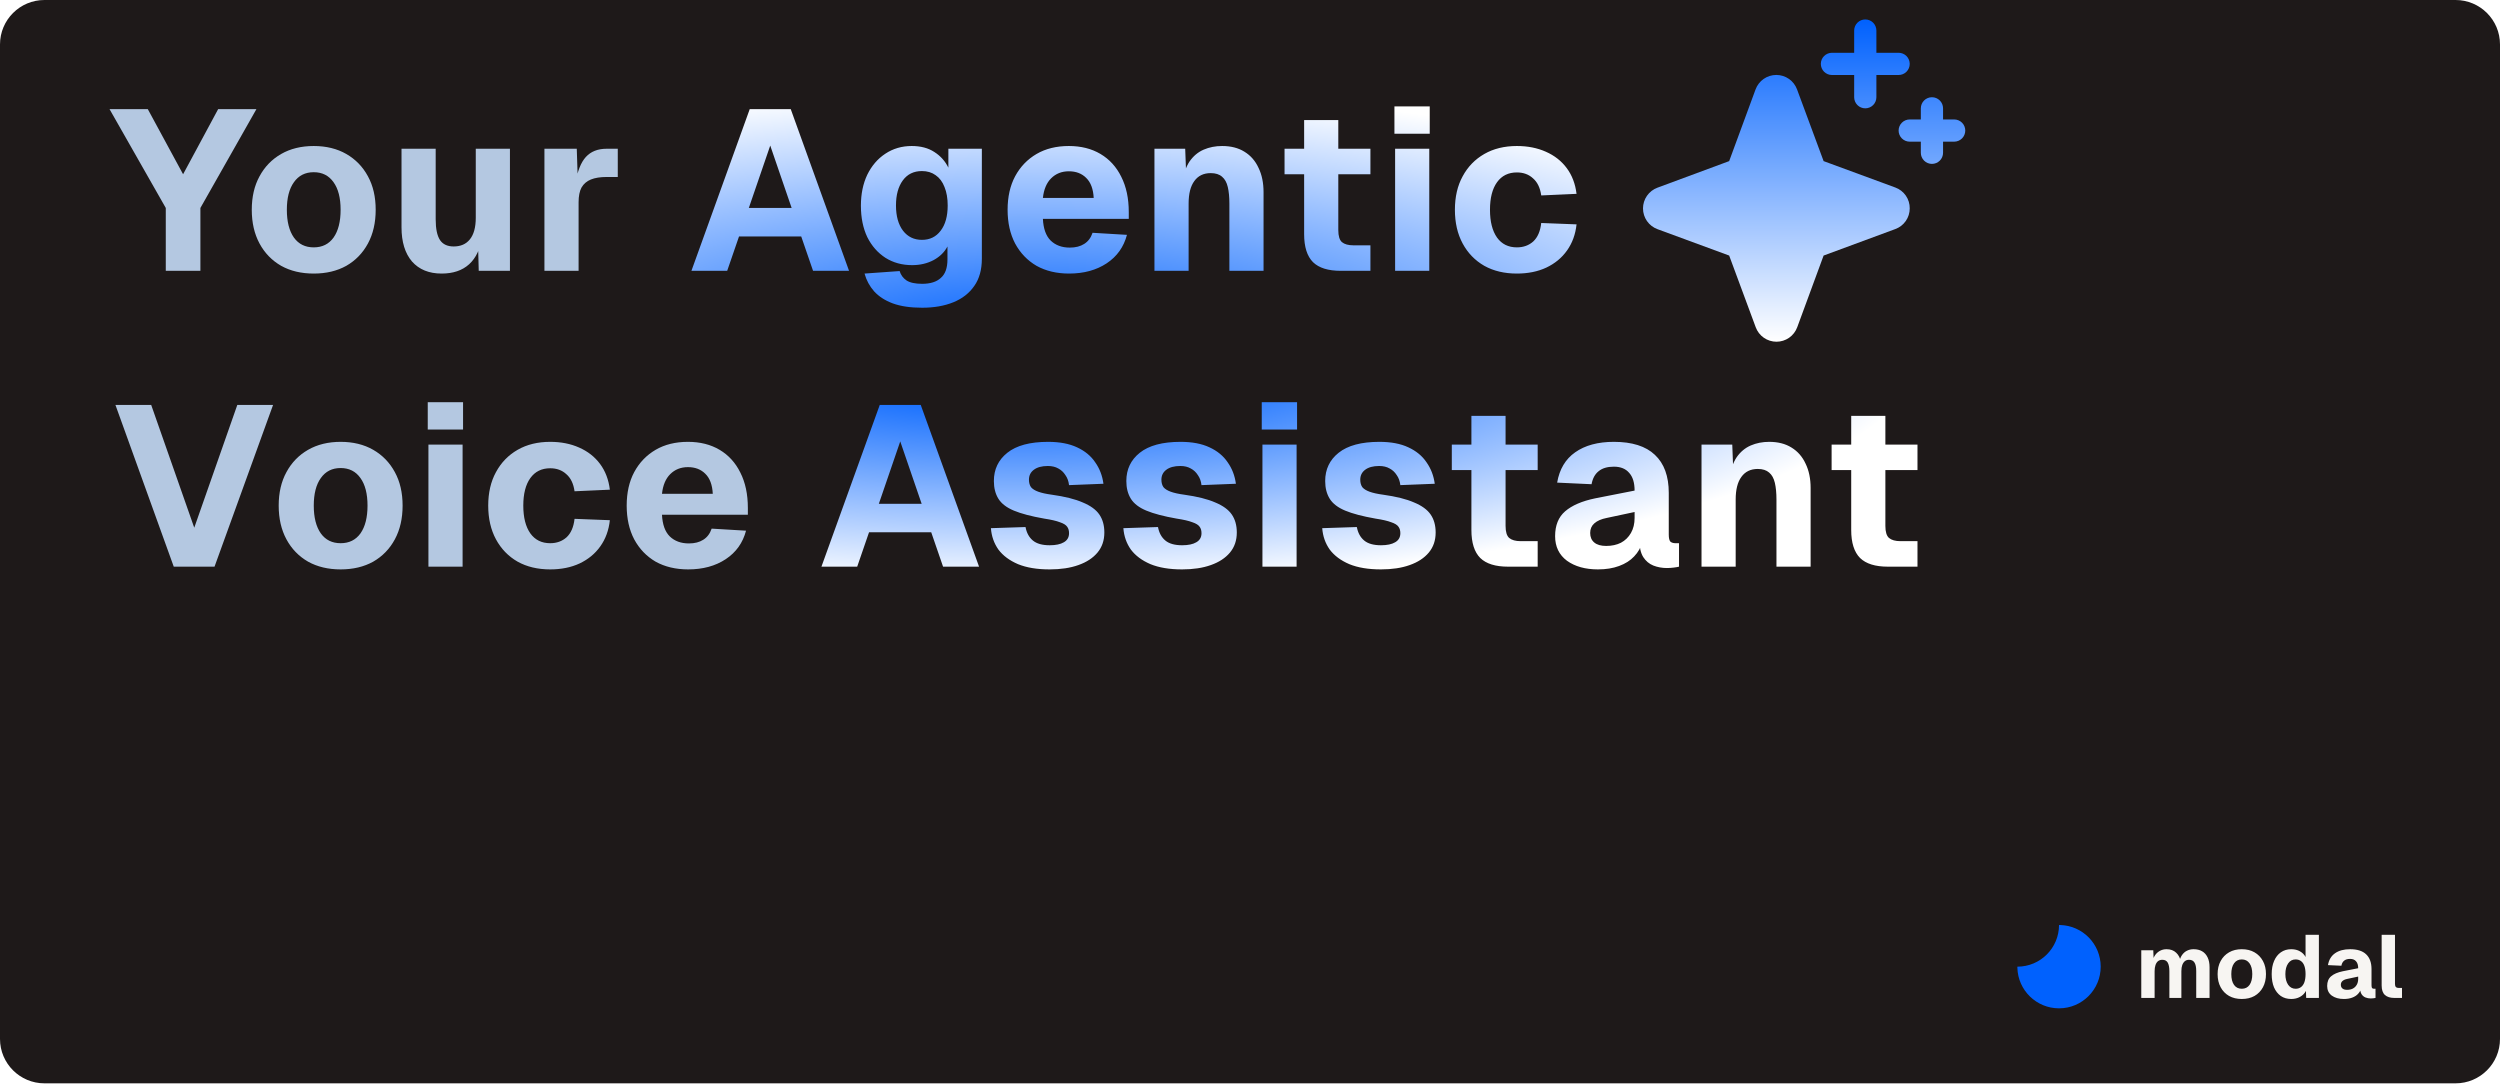
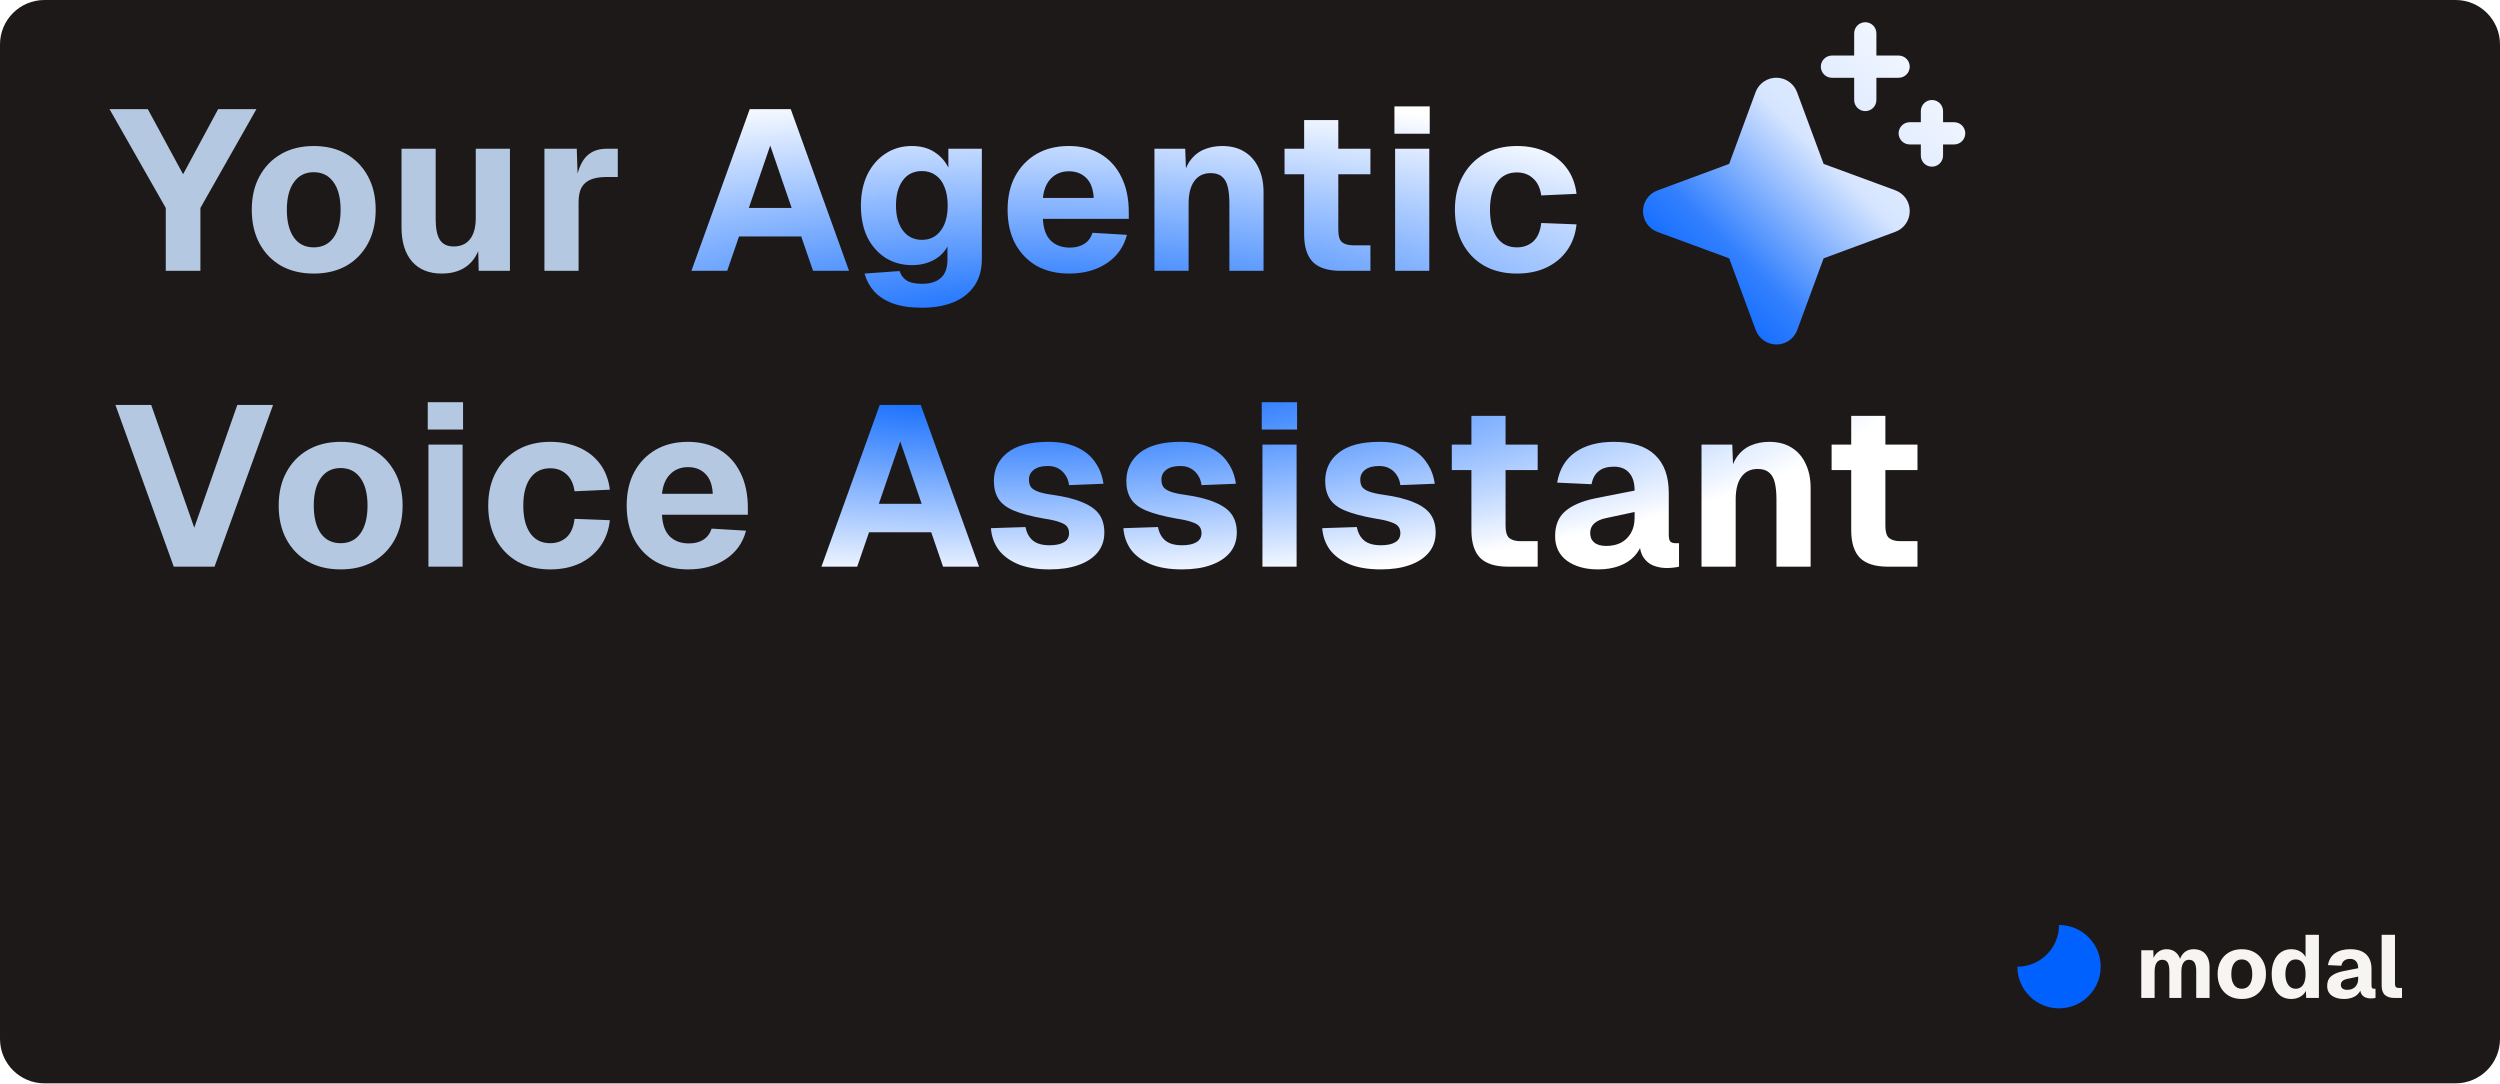
<svg xmlns="http://www.w3.org/2000/svg" width="1800" height="780" viewBox="0 0 1800 780" fill="none">
  <rect width="1800" height="780" rx="32" fill="#1E1919" />
  <path d="M119.36 195V149.736L78.852 78.56H106.404L131.824 125.464L157.08 78.56H184.632L144.288 149.736V195H119.36ZM225.886 196.968C216.92 196.968 209.103 195.109 202.434 191.392C195.764 187.565 190.571 182.208 186.854 175.32C183.136 168.432 181.278 160.341 181.278 151.048C181.278 141.755 183.136 133.719 186.854 126.94C190.571 120.052 195.764 114.695 202.434 110.868C209.103 107.041 216.92 105.128 225.886 105.128C234.851 105.128 242.668 107.041 249.338 110.868C256.007 114.695 261.2 120.052 264.918 126.94C268.635 133.719 270.494 141.755 270.494 151.048C270.494 160.341 268.635 168.432 264.918 175.32C261.2 182.208 256.007 187.565 249.338 191.392C242.668 195.109 234.851 196.968 225.886 196.968ZM225.886 178.108C232.008 178.108 236.764 175.757 240.154 171.056C243.543 166.245 245.238 159.576 245.238 151.048C245.238 142.52 243.543 135.905 240.154 131.204C236.764 126.393 232.008 123.988 225.886 123.988C219.763 123.988 215.007 126.393 211.618 131.204C208.228 135.905 206.534 142.52 206.534 151.048C206.534 159.576 208.228 166.245 211.618 171.056C215.007 175.757 219.763 178.108 225.886 178.108ZM317.955 196.968C308.88 196.968 301.774 194.071 296.635 188.276C291.606 182.372 289.091 174.172 289.091 163.676V107.096H313.691V157.936C313.691 164.715 314.73 169.689 316.807 172.86C318.884 175.921 322.164 177.452 326.647 177.452C331.676 177.452 335.558 175.757 338.291 172.368C341.134 168.869 342.555 163.676 342.555 156.788V107.096H367.155V195H344.687L344.031 169.744L347.147 170.4C345.835 179.147 342.719 185.761 337.799 190.244C332.879 194.727 326.264 196.968 317.955 196.968ZM391.988 195V107.096H415.276L416.096 132.68L414.292 132.188C415.714 123.332 418.228 116.936 421.836 113C425.444 109.064 430.419 107.096 436.76 107.096H444.796V127.432H436.76C432.168 127.432 428.396 128.033 425.444 129.236C422.492 130.439 420.251 132.352 418.72 134.976C417.299 137.6 416.588 141.153 416.588 145.636V195H391.988ZM125.1 408L83.116 291.56H108.864L139.86 379.956L170.856 291.56H196.604L154.456 408H125.1ZM245.265 409.968C236.299 409.968 228.482 408.109 221.813 404.392C215.143 400.565 209.95 395.208 206.233 388.32C202.515 381.432 200.657 373.341 200.657 364.048C200.657 354.755 202.515 346.719 206.233 339.94C209.95 333.052 215.143 327.695 221.813 323.868C228.482 320.041 236.299 318.128 245.265 318.128C254.23 318.128 262.047 320.041 268.717 323.868C275.386 327.695 280.579 333.052 284.297 339.94C288.014 346.719 289.873 354.755 289.873 364.048C289.873 373.341 288.014 381.432 284.297 388.32C280.579 395.208 275.386 400.565 268.717 404.392C262.047 408.109 254.23 409.968 245.265 409.968ZM245.265 391.108C251.387 391.108 256.143 388.757 259.533 384.056C262.922 379.245 264.617 372.576 264.617 364.048C264.617 355.52 262.922 348.905 259.533 344.204C256.143 339.393 251.387 336.988 245.265 336.988C239.142 336.988 234.386 339.393 230.997 344.204C227.607 348.905 225.913 355.52 225.913 364.048C225.913 372.576 227.607 379.245 230.997 384.056C234.386 388.757 239.142 391.108 245.265 391.108ZM308.47 408V320.096H333.07V408H308.47ZM307.978 309.272V289.592H333.398V309.272H307.978ZM396.125 409.968C387.16 409.968 379.343 408.109 372.673 404.392C366.004 400.565 360.811 395.208 357.093 388.32C353.376 381.432 351.517 373.341 351.517 364.048C351.517 354.755 353.376 346.719 357.093 339.94C360.811 333.052 366.004 327.695 372.673 323.868C379.343 320.041 387.16 318.128 396.125 318.128C403.888 318.128 410.831 319.495 416.953 322.228C423.185 324.961 428.215 328.897 432.041 334.036C435.868 339.175 438.219 345.352 439.093 352.568L413.673 353.716C412.908 348.249 410.94 344.149 407.769 341.416C404.708 338.573 400.827 337.152 396.125 337.152C390.003 337.152 385.247 339.503 381.857 344.204C378.468 348.905 376.773 355.52 376.773 364.048C376.773 372.576 378.468 379.245 381.857 384.056C385.247 388.757 390.003 391.108 396.125 391.108C400.827 391.108 404.763 389.687 407.933 386.844C411.104 383.892 413.017 379.464 413.673 373.56L439.093 374.544C438.328 381.76 436.032 388.047 432.205 393.404C428.488 398.652 423.513 402.752 417.281 405.704C411.159 408.547 404.107 409.968 396.125 409.968ZM495.491 409.968C486.526 409.968 478.709 408.109 472.039 404.392C465.479 400.565 460.341 395.208 456.623 388.32C453.015 381.432 451.211 373.341 451.211 364.048C451.211 354.755 453.015 346.719 456.623 339.94C460.341 333.052 465.479 327.695 472.039 323.868C478.599 320.041 486.362 318.128 495.327 318.128C504.074 318.128 511.673 320.041 518.123 323.868C524.574 327.695 529.549 333.161 533.047 340.268C536.655 347.375 538.459 355.848 538.459 365.688V370.608H476.631C476.959 377.605 478.818 382.799 482.207 386.188C485.706 389.577 490.298 391.272 495.983 391.272C500.138 391.272 503.582 390.397 506.315 388.648C509.158 386.899 511.181 384.22 512.383 380.612L537.147 382.088C534.851 390.835 529.986 397.668 522.551 402.588C515.117 407.508 506.097 409.968 495.491 409.968ZM476.631 355.52H513.203C512.875 349.069 511.071 344.259 507.791 341.088C504.621 337.917 500.466 336.332 495.327 336.332C490.189 336.332 485.925 338.027 482.535 341.416C479.255 344.696 477.287 349.397 476.631 355.52Z" fill="#B4C8E1" />
  <path d="M497.825 195L539.809 78.56H569.329L611.313 195H585.401L576.873 170.236H532.101L523.573 195H497.825ZM539.153 149.736H569.985L554.569 104.8L539.153 149.736ZM663.966 221.568C655.547 221.568 648.495 220.529 642.81 218.452C637.234 216.375 632.751 213.477 629.362 209.76C626.082 206.043 623.786 201.779 622.474 196.968L647.73 195.164C648.604 198.007 650.244 200.248 652.65 201.888C655.164 203.528 658.936 204.348 663.966 204.348C669.87 204.348 674.352 202.927 677.414 200.084C680.584 197.351 682.17 192.923 682.17 186.8V177.452C680.092 181.497 676.758 184.777 672.166 187.292C667.574 189.697 662.435 190.9 656.75 190.9C649.534 190.9 643.138 189.151 637.562 185.652C631.986 182.044 627.612 177.069 624.442 170.728C621.38 164.277 619.85 156.733 619.85 148.096C619.85 139.677 621.38 132.243 624.442 125.792C627.612 119.341 631.931 114.312 637.398 110.704C642.974 106.987 649.315 105.128 656.422 105.128C662.872 105.128 668.284 106.549 672.658 109.392C677.14 112.235 680.53 116.007 682.826 120.708V107.096H706.934V186.308C706.934 194.18 705.13 200.685 701.522 205.824C697.914 211.072 692.884 215.008 686.434 217.632C679.983 220.256 672.494 221.568 663.966 221.568ZM663.802 172.696C669.487 172.696 673.97 170.509 677.25 166.136C680.639 161.763 682.334 155.695 682.334 147.932C682.334 142.793 681.568 138.365 680.038 134.648C678.616 130.931 676.484 128.088 673.642 126.12C670.908 124.152 667.628 123.168 663.802 123.168C657.898 123.168 653.306 125.409 650.026 129.892C646.746 134.375 645.106 140.388 645.106 147.932C645.106 155.585 646.8 161.653 650.19 166.136C653.579 170.509 658.116 172.696 663.802 172.696ZM769.749 196.968C760.784 196.968 752.967 195.109 746.297 191.392C739.737 187.565 734.599 182.208 730.881 175.32C727.273 168.432 725.469 160.341 725.469 151.048C725.469 141.755 727.273 133.719 730.881 126.94C734.599 120.052 739.737 114.695 746.297 110.868C752.857 107.041 760.62 105.128 769.585 105.128C778.332 105.128 785.931 107.041 792.381 110.868C798.832 114.695 803.807 120.161 807.305 127.268C810.913 134.375 812.717 142.848 812.717 152.688V157.608H750.889C751.217 164.605 753.076 169.799 756.465 173.188C759.964 176.577 764.556 178.272 770.241 178.272C774.396 178.272 777.84 177.397 780.573 175.648C783.416 173.899 785.439 171.22 786.641 167.612L811.405 169.088C809.109 177.835 804.244 184.668 796.809 189.588C789.375 194.508 780.355 196.968 769.749 196.968ZM750.889 142.52H787.461C787.133 136.069 785.329 131.259 782.049 128.088C778.879 124.917 774.724 123.332 769.585 123.332C764.447 123.332 760.183 125.027 756.793 128.416C753.513 131.696 751.545 136.397 750.889 142.52ZM831.201 195V107.096H853.341L854.325 132.844L851.209 132.024C852.083 125.464 853.833 120.216 856.457 116.28C859.19 112.344 862.579 109.501 866.625 107.752C870.67 106.003 875.098 105.128 879.909 105.128C886.25 105.128 891.607 106.495 895.981 109.228C900.463 111.961 903.853 115.843 906.149 120.872C908.554 125.792 909.757 131.641 909.757 138.42V195H885.157V146.62C885.157 141.919 884.774 137.928 884.009 134.648C883.243 131.368 881.877 128.908 879.909 127.268C877.941 125.519 875.207 124.644 871.709 124.644C866.57 124.644 862.634 126.557 859.901 130.384C857.167 134.101 855.801 139.513 855.801 146.62V195H831.201ZM965.381 195C956.306 195 949.637 192.923 945.373 188.768C941.109 184.504 938.977 177.78 938.977 168.596V86.432H963.577V165.644C963.577 169.908 964.452 172.805 966.201 174.336C968.06 175.867 970.793 176.632 974.401 176.632H986.701V195H965.381ZM924.873 125.464V107.096H986.701V125.464H924.873ZM1004.48 195V107.096H1029.08V195H1004.48ZM1003.99 96.272V76.592H1029.41V96.272H1003.99ZM1092.14 196.968C1083.17 196.968 1075.36 195.109 1068.69 191.392C1062.02 187.565 1056.82 182.208 1053.11 175.32C1049.39 168.432 1047.53 160.341 1047.53 151.048C1047.53 141.755 1049.39 133.719 1053.11 126.94C1056.82 120.052 1062.02 114.695 1068.69 110.868C1075.36 107.041 1083.17 105.128 1092.14 105.128C1099.9 105.128 1106.84 106.495 1112.97 109.228C1119.2 111.961 1124.23 115.897 1128.05 121.036C1131.88 126.175 1134.23 132.352 1135.11 139.568L1109.69 140.716C1108.92 135.249 1106.95 131.149 1103.78 128.416C1100.72 125.573 1096.84 124.152 1092.14 124.152C1086.02 124.152 1081.26 126.503 1077.87 131.204C1074.48 135.905 1072.79 142.52 1072.79 151.048C1072.79 159.576 1074.48 166.245 1077.87 171.056C1081.26 175.757 1086.02 178.108 1092.14 178.108C1096.84 178.108 1100.78 176.687 1103.95 173.844C1107.12 170.892 1109.03 166.464 1109.69 160.56L1135.11 161.544C1134.34 168.76 1132.05 175.047 1128.22 180.404C1124.5 185.652 1119.53 189.752 1113.29 192.704C1107.17 195.547 1100.12 196.968 1092.14 196.968Z" fill="url(#paint0_radial_77_2)" />
  <path d="M591.433 408L633.417 291.56H662.937L704.921 408H679.009L670.481 383.236H625.709L617.181 408H591.433ZM632.761 362.736H663.593L648.177 317.8L632.761 362.736ZM755.77 409.968C746.695 409.968 739.096 408.711 732.974 406.196C726.851 403.572 722.15 400.073 718.87 395.7C715.699 391.217 713.895 386.079 713.458 380.284L738.386 379.464C739.151 383.619 740.9 386.844 743.634 389.14C746.367 391.436 750.412 392.584 755.77 392.584C760.143 392.584 763.532 391.873 765.938 390.452C768.452 389.031 769.71 386.844 769.71 383.892C769.71 382.033 769.272 380.503 768.398 379.3C767.523 377.988 765.774 376.895 763.15 376.02C760.635 375.036 756.863 374.161 751.834 373.396C742.54 371.756 735.27 369.843 730.022 367.656C724.774 365.469 721.056 362.627 718.87 359.128C716.683 355.629 715.59 351.365 715.59 346.336C715.59 337.917 718.815 331.139 725.266 326C731.826 320.752 741.611 318.128 754.622 318.128C762.931 318.128 769.874 319.44 775.45 322.064C781.135 324.688 785.508 328.296 788.57 332.888C791.74 337.371 793.708 342.509 794.474 348.304L769.71 349.288C769.382 346.445 768.507 344.04 767.086 342.072C765.774 339.995 764.079 338.409 762.002 337.316C759.924 336.113 757.41 335.512 754.458 335.512C750.084 335.512 746.695 336.441 744.29 338.3C741.994 340.049 740.846 342.4 740.846 345.352C740.846 347.539 741.338 349.343 742.322 350.764C743.415 352.076 745.164 353.169 747.57 354.044C749.975 354.919 753.2 355.629 757.246 356.176C766.648 357.488 774.083 359.347 779.55 361.752C785.126 364.048 789.116 366.945 791.522 370.444C793.927 373.943 795.13 378.261 795.13 383.4C795.13 389.085 793.49 393.896 790.21 397.832C786.93 401.768 782.338 404.775 776.434 406.852C770.639 408.929 763.751 409.968 755.77 409.968ZM851.14 409.968C842.065 409.968 834.466 408.711 828.344 406.196C822.221 403.572 817.52 400.073 814.24 395.7C811.069 391.217 809.265 386.079 808.828 380.284L833.756 379.464C834.521 383.619 836.27 386.844 839.004 389.14C841.737 391.436 845.782 392.584 851.14 392.584C855.513 392.584 858.902 391.873 861.308 390.452C863.822 389.031 865.08 386.844 865.08 383.892C865.08 382.033 864.642 380.503 863.768 379.3C862.893 377.988 861.144 376.895 858.52 376.02C856.005 375.036 852.233 374.161 847.204 373.396C837.91 371.756 830.64 369.843 825.392 367.656C820.144 365.469 816.426 362.627 814.24 359.128C812.053 355.629 810.96 351.365 810.96 346.336C810.96 337.917 814.185 331.139 820.636 326C827.196 320.752 836.981 318.128 849.992 318.128C858.301 318.128 865.244 319.44 870.82 322.064C876.505 324.688 880.878 328.296 883.94 332.888C887.11 337.371 889.078 342.509 889.844 348.304L865.08 349.288C864.752 346.445 863.877 344.04 862.456 342.072C861.144 339.995 859.449 338.409 857.372 337.316C855.294 336.113 852.78 335.512 849.828 335.512C845.454 335.512 842.065 336.441 839.66 338.3C837.364 340.049 836.216 342.4 836.216 345.352C836.216 347.539 836.708 349.343 837.692 350.764C838.785 352.076 840.534 353.169 842.94 354.044C845.345 354.919 848.57 355.629 852.616 356.176C862.018 357.488 869.453 359.347 874.92 361.752C880.496 364.048 884.486 366.945 886.892 370.444C889.297 373.943 890.5 378.261 890.5 383.4C890.5 389.085 888.86 393.896 885.58 397.832C882.3 401.768 877.708 404.775 871.804 406.852C866.009 408.929 859.121 409.968 851.14 409.968ZM908.953 408V320.096H933.553V408H908.953ZM908.461 309.272V289.592H933.881V309.272H908.461ZM994.313 409.968C985.238 409.968 977.639 408.711 971.517 406.196C965.394 403.572 960.693 400.073 957.413 395.7C954.242 391.217 952.438 386.079 952.001 380.284L976.929 379.464C977.694 383.619 979.443 386.844 982.177 389.14C984.91 391.436 988.955 392.584 994.313 392.584C998.686 392.584 1002.08 391.873 1004.48 390.452C1007 389.031 1008.25 386.844 1008.25 383.892C1008.25 382.033 1007.82 380.503 1006.94 379.3C1006.07 377.988 1004.32 376.895 1001.69 376.02C999.178 375.036 995.406 374.161 990.377 373.396C981.083 371.756 973.813 369.843 968.565 367.656C963.317 365.469 959.599 362.627 957.413 359.128C955.226 355.629 954.133 351.365 954.133 346.336C954.133 337.917 957.358 331.139 963.809 326C970.369 320.752 980.154 318.128 993.165 318.128C1001.47 318.128 1008.42 319.44 1013.99 322.064C1019.68 324.688 1024.05 328.296 1027.11 332.888C1030.28 337.371 1032.25 342.509 1033.02 348.304L1008.25 349.288C1007.92 346.445 1007.05 344.04 1005.63 342.072C1004.32 339.995 1002.62 338.409 1000.54 337.316C998.467 336.113 995.953 335.512 993.001 335.512C988.627 335.512 985.238 336.441 982.833 338.3C980.537 340.049 979.389 342.4 979.389 345.352C979.389 347.539 979.881 349.343 980.865 350.764C981.958 352.076 983.707 353.169 986.113 354.044C988.518 354.919 991.743 355.629 995.789 356.176C1005.19 357.488 1012.63 359.347 1018.09 361.752C1023.67 364.048 1027.66 366.945 1030.06 370.444C1032.47 373.943 1033.67 378.261 1033.67 383.4C1033.67 389.085 1032.03 393.896 1028.75 397.832C1025.47 401.768 1020.88 404.775 1014.98 406.852C1009.18 408.929 1002.29 409.968 994.313 409.968ZM1085.81 408C1076.74 408 1070.07 405.923 1065.8 401.768C1061.54 397.504 1059.41 390.78 1059.41 381.596V299.432H1084.01V378.644C1084.01 382.908 1084.88 385.805 1086.63 387.336C1088.49 388.867 1091.22 389.632 1094.83 389.632H1107.13V408H1085.81ZM1045.3 338.464V320.096H1107.13V338.464H1045.3ZM1150.51 409.968C1141.44 409.968 1134 407.891 1128.21 403.736C1122.52 399.472 1119.68 393.568 1119.68 386.024C1119.68 378.261 1122.08 372.303 1126.89 368.148C1131.81 363.884 1139.03 360.768 1148.54 358.8L1176.91 353.224C1176.91 347.539 1175.6 343.275 1172.98 340.432C1170.46 337.48 1166.8 336.004 1161.99 336.004C1157.29 336.004 1153.63 337.097 1151 339.284C1148.38 341.361 1146.68 344.477 1145.92 348.632L1121.15 347.484C1122.79 337.863 1127.11 330.592 1134.11 325.672C1141.22 320.643 1150.51 318.128 1161.99 318.128C1175.11 318.128 1184.95 321.244 1191.51 327.476C1198.18 333.708 1201.51 342.837 1201.51 354.864V384.876C1201.51 387.391 1201.9 389.085 1202.66 389.96C1203.54 390.725 1204.79 391.108 1206.43 391.108H1208.89V408C1208.13 408.219 1206.87 408.437 1205.12 408.656C1203.48 408.875 1201.84 408.984 1200.2 408.984C1196.7 408.984 1193.42 408.383 1190.36 407.18C1187.41 405.977 1185 403.955 1183.15 401.112C1181.29 398.16 1180.36 394.005 1180.36 388.648L1182.49 390.288C1181.4 394.224 1179.43 397.668 1176.59 400.62C1173.85 403.572 1170.24 405.868 1165.76 407.508C1161.39 409.148 1156.3 409.968 1150.51 409.968ZM1156.41 393.076C1160.46 393.076 1164.01 392.311 1167.07 390.78C1170.14 389.14 1172.54 386.789 1174.29 383.728C1176.04 380.667 1176.91 377.059 1176.91 372.904V368.64L1156.91 372.904C1152.97 373.669 1149.96 374.981 1147.89 376.84C1145.92 378.589 1144.93 380.885 1144.93 383.728C1144.93 386.68 1145.92 388.976 1147.89 390.616C1149.85 392.256 1152.7 393.076 1156.41 393.076ZM1225.09 408V320.096H1247.23L1248.21 345.844L1245.1 345.024C1245.97 338.464 1247.72 333.216 1250.35 329.28C1253.08 325.344 1256.47 322.501 1260.51 320.752C1264.56 319.003 1268.99 318.128 1273.8 318.128C1280.14 318.128 1285.5 319.495 1289.87 322.228C1294.35 324.961 1297.74 328.843 1300.04 333.872C1302.44 338.792 1303.65 344.641 1303.65 351.42V408H1279.05V359.62C1279.05 354.919 1278.66 350.928 1277.9 347.648C1277.13 344.368 1275.77 341.908 1273.8 340.268C1271.83 338.519 1269.1 337.644 1265.6 337.644C1260.46 337.644 1256.52 339.557 1253.79 343.384C1251.06 347.101 1249.69 352.513 1249.69 359.62V408H1225.09ZM1359.27 408C1350.19 408 1343.53 405.923 1339.26 401.768C1335 397.504 1332.87 390.78 1332.87 381.596V299.432H1357.47V378.644C1357.47 382.908 1358.34 385.805 1360.09 387.336C1361.95 388.867 1364.68 389.632 1368.29 389.632H1380.59V408H1359.27ZM1318.76 338.464V320.096H1380.59V338.464H1318.76Z" fill="url(#paint1_radial_77_2)" />
  <path d="M1482.5 726C1466.19 726 1452.92 712.985 1452.51 696.774L1452.5 696C1469.07 696 1482.5 682.569 1482.5 666L1483.27 666.01C1499.49 666.421 1512.5 679.69 1512.5 696C1512.5 712.569 1499.07 726 1482.5 726Z" fill="#0061FE" />
  <path d="M1541.72 718.5V684.196H1550.36L1550.68 692.452L1549.79 692.068C1550.26 690.233 1550.96 688.676 1551.9 687.396C1552.88 686.116 1554.05 685.135 1555.42 684.452C1556.79 683.769 1558.28 683.428 1559.9 683.428C1562.76 683.428 1565.06 684.26 1566.81 685.924C1568.6 687.588 1569.76 689.828 1570.27 692.644L1569.05 692.708C1569.44 690.703 1570.1 689.017 1571.04 687.652C1572.02 686.244 1573.21 685.199 1574.62 684.516C1576.03 683.791 1577.61 683.428 1579.36 683.428C1581.75 683.428 1583.79 683.919 1585.5 684.9C1587.21 685.881 1588.53 687.353 1589.47 689.316C1590.41 691.236 1590.88 693.604 1590.88 696.42V718.5H1581.28V699.108C1581.28 696.42 1580.87 694.415 1580.06 693.092C1579.25 691.727 1577.93 691.044 1576.09 691.044C1574.94 691.044 1573.96 691.364 1573.15 692.004C1572.34 692.644 1571.7 693.583 1571.23 694.82C1570.8 696.015 1570.59 697.487 1570.59 699.236V718.5H1561.95V699.236C1561.95 696.591 1561.56 694.564 1560.8 693.156C1560.03 691.748 1558.71 691.044 1556.83 691.044C1555.68 691.044 1554.67 691.364 1553.82 692.004C1553.01 692.644 1552.39 693.583 1551.96 694.82C1551.54 696.057 1551.32 697.529 1551.32 699.236V718.5H1541.72ZM1614.09 719.268C1610.59 719.268 1607.54 718.543 1604.94 717.092C1602.33 715.599 1600.31 713.508 1598.86 710.82C1597.41 708.132 1596.68 704.975 1596.68 701.348C1596.68 697.721 1597.41 694.585 1598.86 691.94C1600.31 689.252 1602.33 687.161 1604.94 685.668C1607.54 684.175 1610.59 683.428 1614.09 683.428C1617.59 683.428 1620.64 684.175 1623.24 685.668C1625.84 687.161 1627.87 689.252 1629.32 691.94C1630.77 694.585 1631.5 697.721 1631.5 701.348C1631.5 704.975 1630.77 708.132 1629.32 710.82C1627.87 713.508 1625.84 715.599 1623.24 717.092C1620.64 718.543 1617.59 719.268 1614.09 719.268ZM1614.09 711.908C1616.48 711.908 1618.33 710.991 1619.66 709.156C1620.98 707.279 1621.64 704.676 1621.64 701.348C1621.64 698.02 1620.98 695.439 1619.66 693.604C1618.33 691.727 1616.48 690.788 1614.09 690.788C1611.7 690.788 1609.84 691.727 1608.52 693.604C1607.2 695.439 1606.54 698.02 1606.54 701.348C1606.54 704.676 1607.2 707.279 1608.52 709.156C1609.84 710.991 1611.7 711.908 1614.09 711.908ZM1649.7 719.268C1646.8 719.268 1644.28 718.543 1642.15 717.092C1640.06 715.599 1638.43 713.529 1637.28 710.884C1636.17 708.196 1635.62 705.017 1635.62 701.348C1635.62 697.679 1636.19 694.521 1637.35 691.876C1638.5 689.188 1640.12 687.119 1642.21 685.668C1644.34 684.175 1646.84 683.428 1649.7 683.428C1652.13 683.428 1654.22 683.94 1655.97 684.964C1657.76 685.945 1659.11 687.311 1660 689.06V673.06H1669.6V718.5H1660.45L1660.26 713.444C1659.32 715.279 1657.91 716.708 1656.03 717.732C1654.2 718.756 1652.09 719.268 1649.7 719.268ZM1652.83 711.908C1654.37 711.908 1655.67 711.503 1656.74 710.692C1657.8 709.881 1658.62 708.708 1659.17 707.172C1659.72 705.593 1660 703.652 1660 701.348C1660 699.001 1659.72 697.06 1659.17 695.524C1658.62 693.945 1657.8 692.772 1656.74 692.004C1655.67 691.193 1654.37 690.788 1652.83 690.788C1650.57 690.788 1648.78 691.748 1647.46 693.668C1646.14 695.545 1645.47 698.105 1645.47 701.348C1645.47 704.548 1646.14 707.108 1647.46 709.028C1648.82 710.948 1650.62 711.908 1652.83 711.908ZM1687.59 719.268C1684.05 719.268 1681.14 718.457 1678.88 716.836C1676.66 715.172 1675.56 712.868 1675.56 709.924C1675.56 706.895 1676.49 704.569 1678.37 702.948C1680.29 701.284 1683.11 700.068 1686.82 699.3L1697.89 697.124C1697.89 694.905 1697.38 693.241 1696.36 692.132C1695.37 690.98 1693.94 690.404 1692.07 690.404C1690.23 690.404 1688.8 690.831 1687.78 691.684C1686.76 692.495 1686.09 693.711 1685.8 695.332L1676.13 694.884C1676.77 691.129 1678.46 688.292 1681.19 686.372C1683.96 684.409 1687.59 683.428 1692.07 683.428C1697.19 683.428 1701.03 684.644 1703.59 687.076C1706.19 689.508 1707.49 693.071 1707.49 697.764V709.476C1707.49 710.457 1707.64 711.119 1707.94 711.46C1708.28 711.759 1708.77 711.908 1709.41 711.908H1710.37V718.5C1710.07 718.585 1709.58 718.671 1708.9 718.756C1708.26 718.841 1707.62 718.884 1706.98 718.884C1705.61 718.884 1704.33 718.649 1703.14 718.18C1701.99 717.711 1701.05 716.921 1700.32 715.812C1699.6 714.66 1699.24 713.039 1699.24 710.948L1700.07 711.588C1699.64 713.124 1698.87 714.468 1697.76 715.62C1696.7 716.772 1695.29 717.668 1693.54 718.308C1691.83 718.948 1689.85 719.268 1687.59 719.268ZM1689.89 712.676C1691.47 712.676 1692.86 712.377 1694.05 711.78C1695.25 711.14 1696.18 710.223 1696.87 709.028C1697.55 707.833 1697.89 706.425 1697.89 704.804V703.14L1690.08 704.804C1688.55 705.103 1687.37 705.615 1686.56 706.34C1685.8 707.023 1685.41 707.919 1685.41 709.028C1685.41 710.18 1685.8 711.076 1686.56 711.716C1687.33 712.356 1688.44 712.676 1689.89 712.676ZM1723.75 718.5C1720.93 718.5 1718.73 717.796 1717.15 716.388C1715.58 714.98 1714.79 712.697 1714.79 709.54V673.06H1724.39V708.516C1724.39 709.54 1724.62 710.265 1725.09 710.692C1725.56 711.119 1726.24 711.332 1727.14 711.332H1729.44V718.5H1723.75Z" fill="#F7F5F2" />
-   <path d="M1375 150C1375.02 153.262 1374.03 156.45 1372.16 159.125C1370.3 161.801 1367.65 163.832 1364.58 164.94L1313 184L1294 235.62C1292.87 238.677 1290.84 241.315 1288.17 243.178C1285.5 245.042 1282.32 246.041 1279.06 246.041C1275.8 246.041 1272.62 245.042 1269.95 243.178C1267.28 241.315 1265.25 238.677 1264.12 235.62L1245 184L1193.38 165C1190.32 163.875 1187.69 161.839 1185.82 159.168C1183.96 156.496 1182.96 153.317 1182.96 150.06C1182.96 146.803 1183.96 143.624 1185.82 140.952C1187.69 138.281 1190.32 136.245 1193.38 135.12L1245 116L1264 64.38C1265.13 61.323 1267.16 58.685 1269.83 56.822C1272.5 54.959 1275.68 53.959 1278.94 53.959C1282.2 53.959 1285.38 54.959 1288.05 56.822C1290.72 58.685 1292.75 61.323 1293.88 64.38L1313 116L1364.62 135C1367.69 136.118 1370.34 138.161 1372.2 140.848C1374.06 143.535 1375.04 146.733 1375 150ZM1319 54H1335V70C1335 72.122 1335.84 74.157 1337.34 75.657C1338.84 77.157 1340.88 78 1343 78C1345.12 78 1347.16 77.157 1348.66 75.657C1350.16 74.157 1351 72.122 1351 70V54H1367C1369.12 54 1371.16 53.157 1372.66 51.657C1374.16 50.157 1375 48.122 1375 46C1375 43.878 1374.16 41.843 1372.66 40.343C1371.16 38.843 1369.12 38 1367 38H1351V22C1351 19.878 1350.16 17.843 1348.66 16.343C1347.16 14.843 1345.12 14 1343 14C1340.88 14 1338.84 14.843 1337.34 16.343C1335.84 17.843 1335 19.878 1335 22V38H1319C1316.88 38 1314.84 38.843 1313.34 40.343C1311.84 41.843 1311 43.878 1311 46C1311 48.122 1311.84 50.157 1313.34 51.657C1314.84 53.157 1316.88 54 1319 54ZM1407 86H1399V78C1399 75.878 1398.16 73.843 1396.66 72.343C1395.16 70.843 1393.12 70 1391 70C1388.88 70 1386.84 70.843 1385.34 72.343C1383.84 73.843 1383 75.878 1383 78V86H1375C1372.88 86 1370.84 86.843 1369.34 88.343C1367.84 89.843 1367 91.878 1367 94C1367 96.122 1367.84 98.157 1369.34 99.657C1370.84 101.157 1372.88 102 1375 102H1383V110C1383 112.122 1383.84 114.157 1385.34 115.657C1386.84 117.157 1388.88 118 1391 118C1393.12 118 1395.16 117.157 1396.66 115.657C1398.16 114.157 1399 112.122 1399 110V102H1407C1409.12 102 1411.16 101.157 1412.66 99.657C1414.16 98.157 1415 96.122 1415 94C1415 91.878 1414.16 89.843 1412.66 88.343C1411.16 86.843 1409.12 86 1407 86Z" fill="url(#paint2_linear_77_2)" />
+   <path d="M1375 152C1375.02 155.262 1374.03 158.45 1372.16 161.125C1370.3 163.801 1367.65 165.832 1364.58 166.94L1313 186L1294 237.62C1292.87 240.677 1290.84 243.315 1288.17 245.178C1285.5 247.042 1282.32 248.041 1279.06 248.041C1275.8 248.041 1272.62 247.042 1269.95 245.178C1267.28 243.315 1265.25 240.677 1264.12 237.62L1245 186L1193.38 167C1190.32 165.875 1187.69 163.839 1185.82 161.168C1183.96 158.496 1182.96 155.317 1182.96 152.06C1182.96 148.803 1183.96 145.624 1185.82 142.952C1187.69 140.281 1190.32 138.245 1193.38 137.12L1245 118L1264 66.38C1265.13 63.323 1267.16 60.685 1269.83 58.822C1272.5 56.959 1275.68 55.959 1278.94 55.959C1282.2 55.959 1285.38 56.959 1288.05 58.822C1290.72 60.685 1292.75 63.323 1293.88 66.38L1313 118L1364.62 137C1367.69 138.118 1370.34 140.161 1372.2 142.848C1374.06 145.535 1375.04 148.733 1375 152ZM1319 56H1335V72C1335 74.122 1335.84 76.157 1337.34 77.657C1338.84 79.157 1340.88 80 1343 80C1345.12 80 1347.16 79.157 1348.66 77.657C1350.16 76.157 1351 74.122 1351 72V56H1367C1369.12 56 1371.16 55.157 1372.66 53.657C1374.16 52.157 1375 50.122 1375 48C1375 45.878 1374.16 43.843 1372.66 42.343C1371.16 40.843 1369.12 40 1367 40H1351V24C1351 21.878 1350.16 19.843 1348.66 18.343C1347.16 16.843 1345.12 16 1343 16C1340.88 16 1338.84 16.843 1337.34 18.343C1335.84 19.843 1335 21.878 1335 24V40H1319C1316.88 40 1314.84 40.843 1313.34 42.343C1311.84 43.843 1311 45.878 1311 48C1311 50.122 1311.84 52.157 1313.34 53.657C1314.84 55.157 1316.88 56 1319 56ZM1407 88H1399V80C1399 77.878 1398.16 75.843 1396.66 74.343C1395.16 72.843 1393.12 72 1391 72C1388.88 72 1386.84 72.843 1385.34 74.343C1383.84 75.843 1383 77.878 1383 80V88H1375C1372.88 88 1370.84 88.843 1369.34 90.343C1367.84 91.843 1367 93.878 1367 96C1367 98.122 1367.84 100.157 1369.34 101.657C1370.84 103.157 1372.88 104 1375 104H1383V112C1383 114.122 1383.84 116.157 1385.34 117.657C1386.84 119.157 1388.88 120 1391 120C1393.12 120 1395.16 119.157 1396.66 117.657C1398.16 116.157 1399 114.122 1399 112V104H1407C1409.12 104 1411.16 103.157 1412.66 101.657C1414.16 100.157 1415 98.122 1415 96C1415 93.878 1414.16 91.843 1412.66 90.343C1411.16 88.843 1409.12 88 1407 88Z" fill="url(#paint2_linear_77_2)" />
  <defs>
    <radialGradient id="paint0_radial_77_2" cx="0" cy="0" r="1" gradientUnits="userSpaceOnUse" gradientTransform="translate(735.5 243.5) scale(655.5 179.5)">
      <stop stop-color="#0061FE" />
      <stop offset="1" stop-color="white" />
    </radialGradient>
    <radialGradient id="paint1_radial_77_2" cx="0" cy="0" r="1" gradientUnits="userSpaceOnUse" gradientTransform="translate(735.5 243.5) scale(655.5 179.5)">
      <stop offset="0.2" stop-color="#0061FE" />
      <stop offset="1" stop-color="white" />
    </radialGradient>
-     <linearGradient id="paint2_linear_77_2" x1="1298.98" y1="14" x2="1298.98" y2="246.041" gradientUnits="userSpaceOnUse">
+     <linearGradient id="paint2_linear_77_2" x1="1208.5" y1="224" x2="1415" y2="16" gradientUnits="userSpaceOnUse">
      <stop stop-color="#0061FE" />
+       <stop offset="0.202" stop-color="#3380FE" />
+       <stop offset="0.52" stop-color="#D6E5FF" />
      <stop offset="1" stop-color="white" />
    </linearGradient>
  </defs>
</svg>
